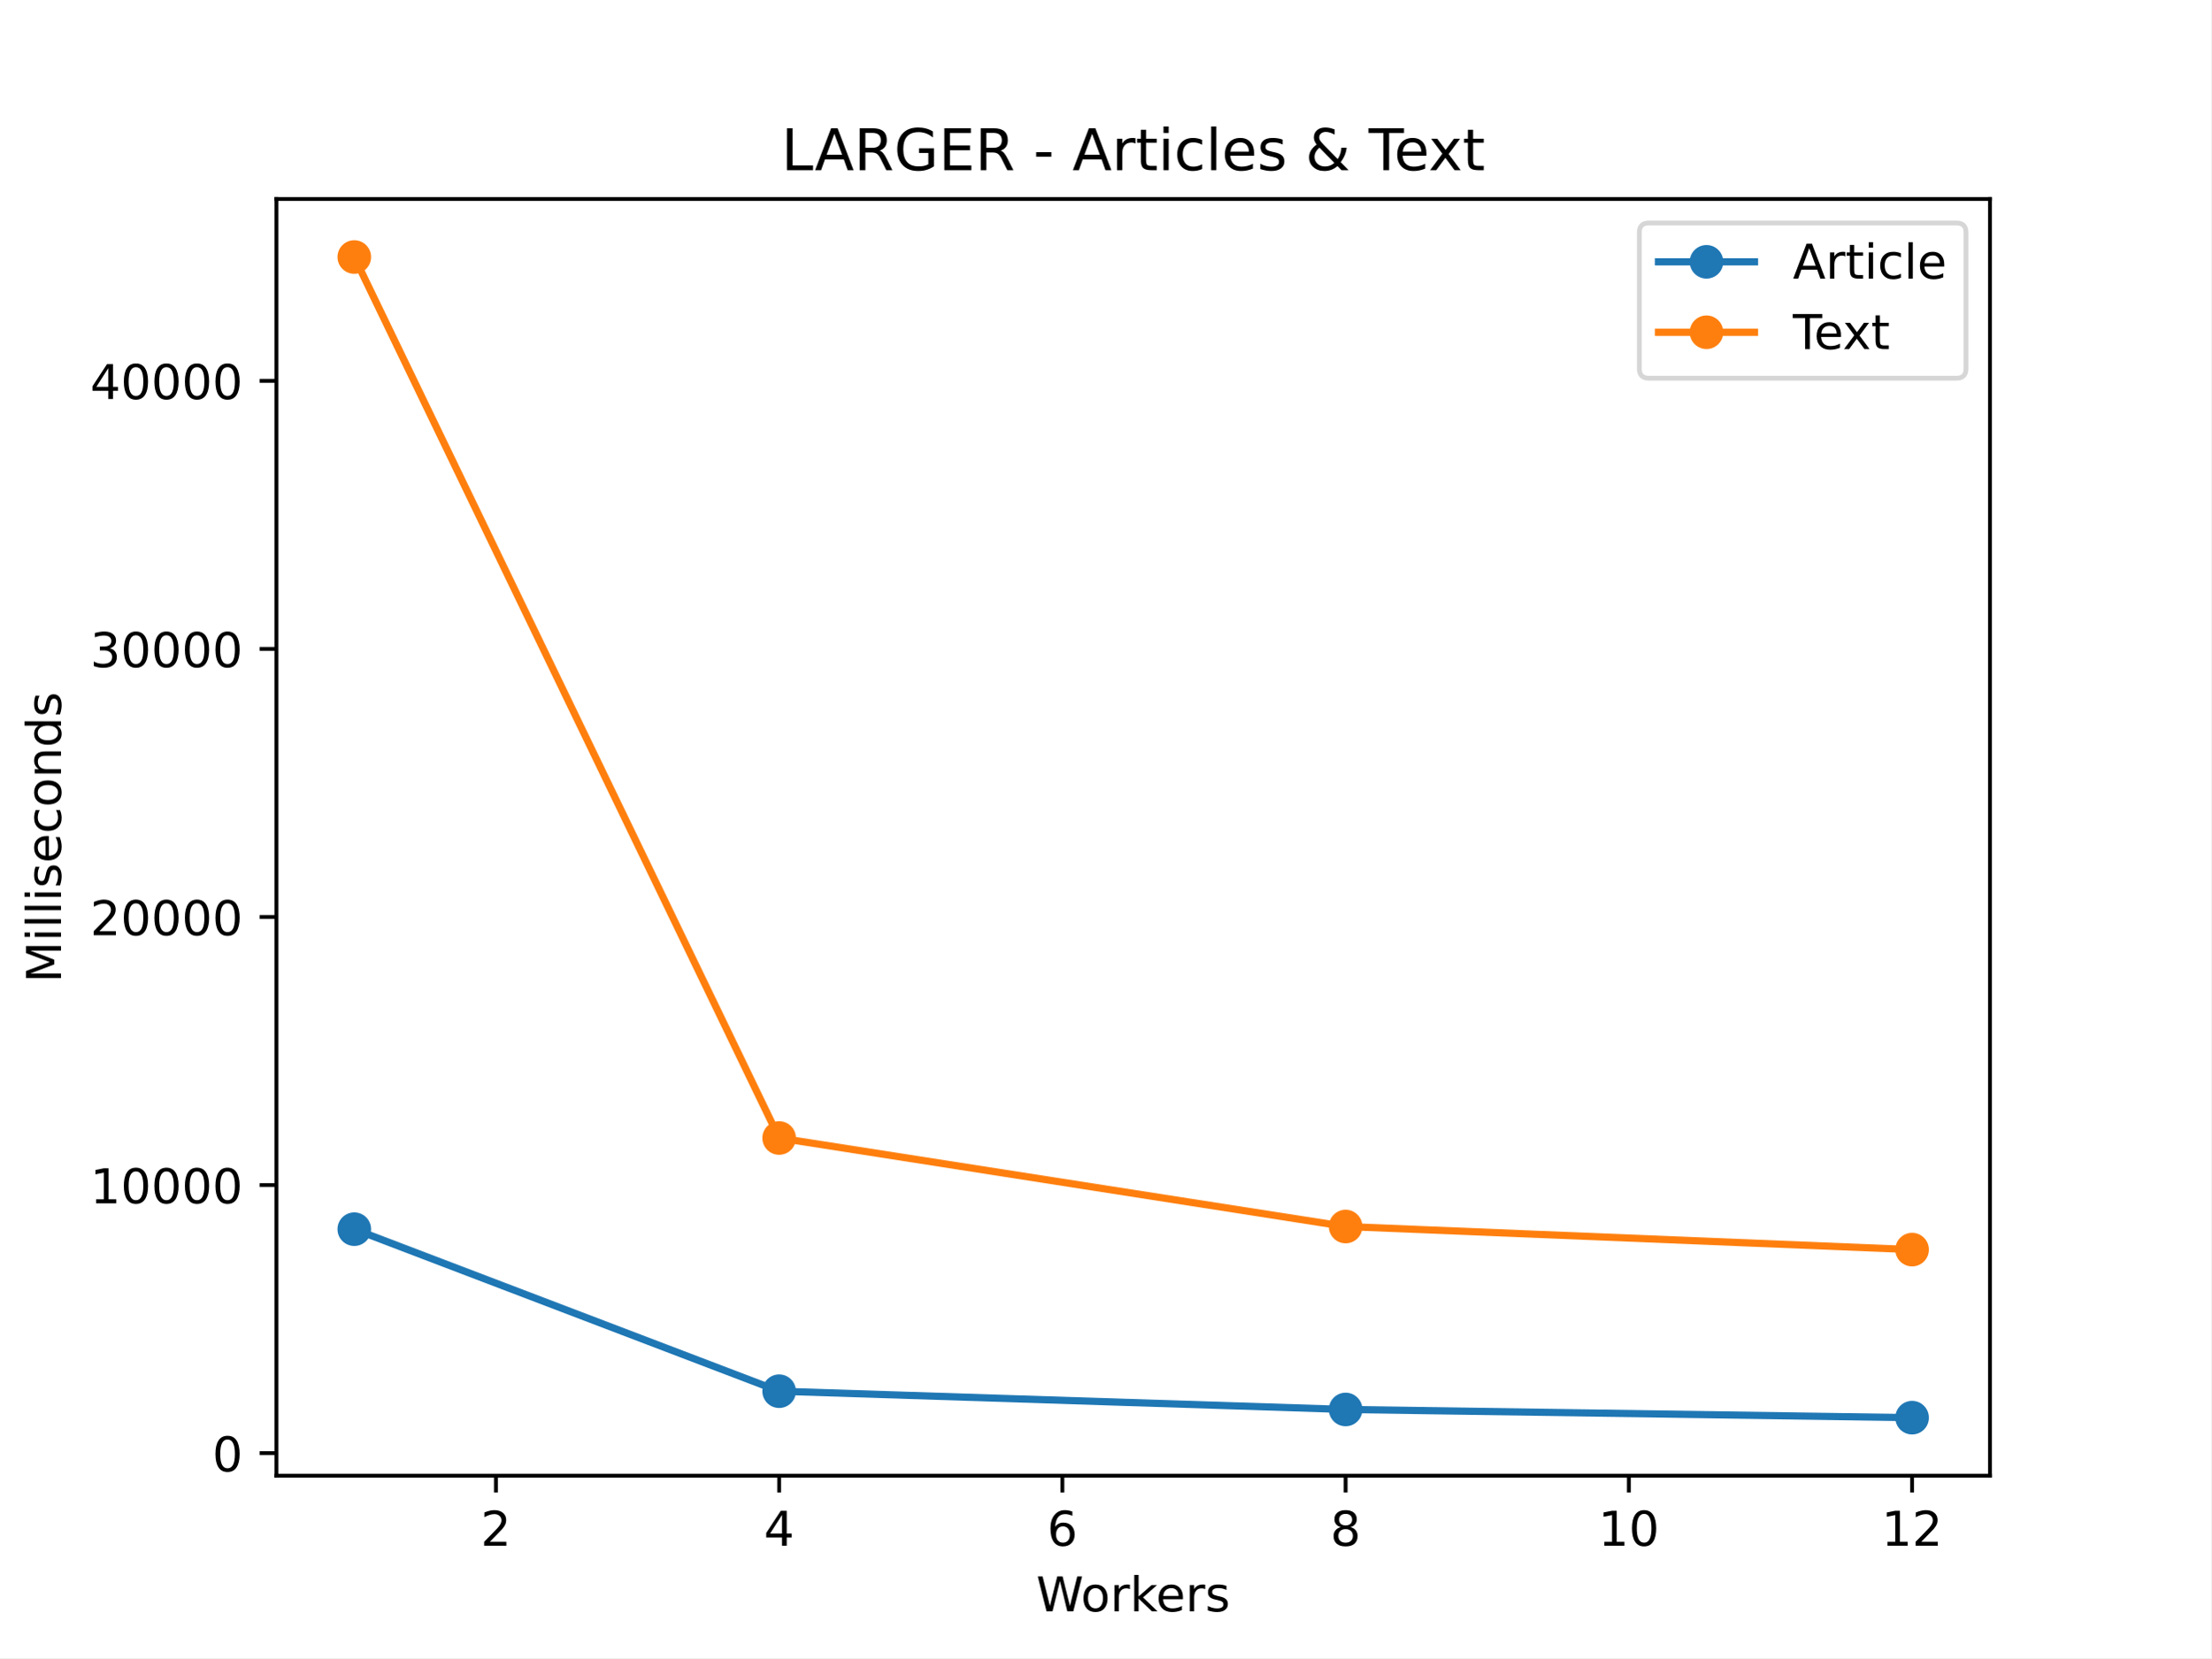
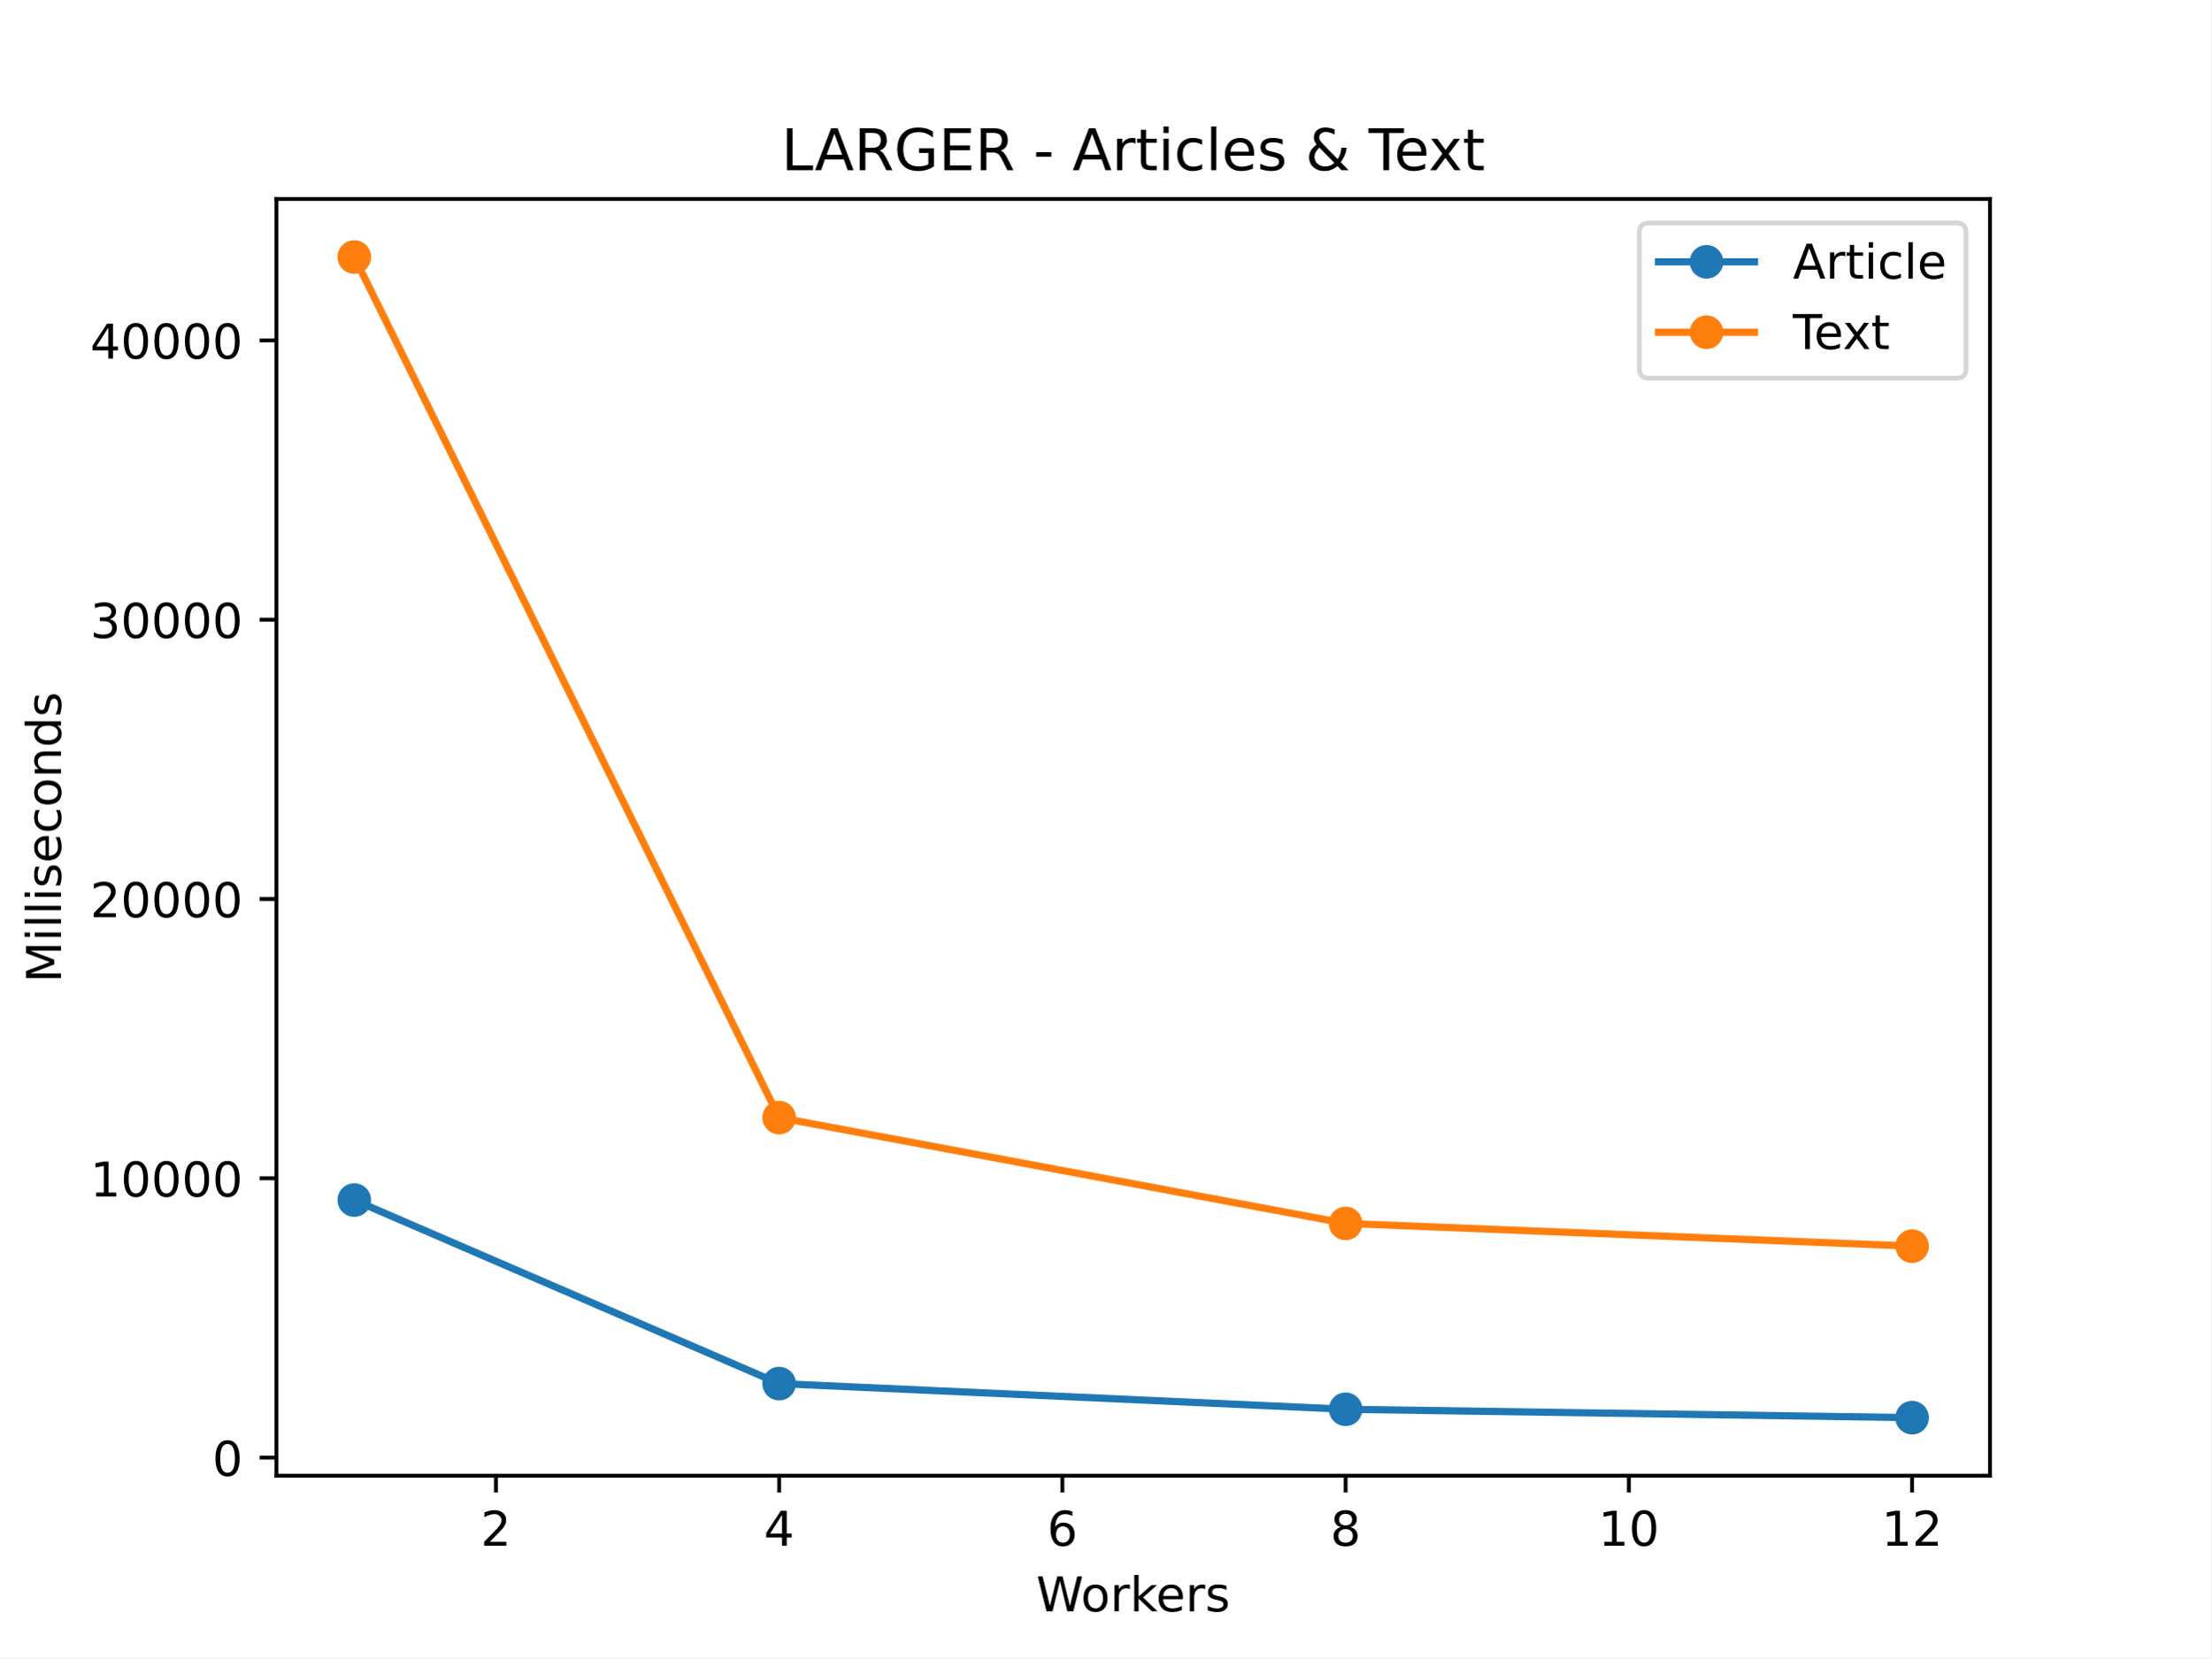
<svg xmlns="http://www.w3.org/2000/svg" xmlns:xlink="http://www.w3.org/1999/xlink" width="460.8pt" height="345.6pt" viewBox="0 0 460.8 345.6" version="1.1">
  <defs>
    <style type="text/css">*{stroke-linejoin: round; stroke-linecap: butt}</style>
  </defs>
  <g id="figure_1">
    <g id="patch_1">
      <path d="M 0 345.6  L 460.8 345.6  L 460.8 0  L 0 0  z " style="fill: #ffffff" />
    </g>
    <g id="axes_1">
      <g id="patch_2">
        <path d="M 57.6 307.584  L 414.72 307.584  L 414.72 41.472  L 57.6 41.472  z " style="fill: #ffffff" />
      </g>
      <g id="matplotlib.axis_1">
        <g id="xtick_1">
          <g id="line2d_1">
            <defs>
-               <path id="m7042e72d3c" d="M 0 0  L 0 3.5  " style="stroke: #000000; stroke-width: 0.8" />
+               <path id="me6531b3361" d="M 0 0  L 0 3.5  " style="stroke: #000000; stroke-width: 0.8" />
            </defs>
            <g>
-               <use xlink:href="#m7042e72d3c" x="103.347" y="307.584" style="stroke: #000000; stroke-width: 0.8" />
+               <use xlink:href="#me6531b3361" x="103.347" y="307.584" style="stroke: #000000; stroke-width: 0.8" />
            </g>
          </g>
          <g id="text_1">
            <g transform="translate(100.1655 322.1824) scale(0.1 -0.1)">
              <defs>
                <path id="DejaVuSans-32" d="M 1228 531  L 3431 531  L 3431 0  L 469 0  L 469 531  Q 828 903 1448 1529  Q 2069 2156 2228 2338  Q 2531 2678 2651 2914  Q 2772 3150 2772 3378  Q 2772 3750 2511 3984  Q 2250 4219 1831 4219  Q 1534 4219 1204 4116  Q 875 4013 500 3803  L 500 4441  Q 881 4594 1212 4672  Q 1544 4750 1819 4750  Q 2544 4750 2975 4387  Q 3406 4025 3406 3419  Q 3406 3131 3298 2873  Q 3191 2616 2906 2266  Q 2828 2175 2409 1742  Q 1991 1309 1228 531  z " transform="scale(0.015625)" />
              </defs>
              <use xlink:href="#DejaVuSans-32" />
            </g>
          </g>
        </g>
        <g id="xtick_2">
          <g id="line2d_2">
            <g>
-               <use xlink:href="#m7042e72d3c" x="162.375" y="307.584" style="stroke: #000000; stroke-width: 0.8" />
+               <use xlink:href="#me6531b3361" x="162.375" y="307.584" style="stroke: #000000; stroke-width: 0.8" />
            </g>
          </g>
          <g id="text_2">
            <g transform="translate(159.1936 322.1824) scale(0.1 -0.1)">
              <defs>
                <path id="DejaVuSans-34" d="M 2419 4116  L 825 1625  L 2419 1625  L 2419 4116  z M 2253 4666  L 3047 4666  L 3047 1625  L 3713 1625  L 3713 1100  L 3047 1100  L 3047 0  L 2419 0  L 2419 1100  L 313 1100  L 313 1709  L 2253 4666  z " transform="scale(0.015625)" />
              </defs>
              <use xlink:href="#DejaVuSans-34" />
            </g>
          </g>
        </g>
        <g id="xtick_3">
          <g id="line2d_3">
            <g>
-               <use xlink:href="#m7042e72d3c" x="221.403" y="307.584" style="stroke: #000000; stroke-width: 0.8" />
+               <use xlink:href="#me6531b3361" x="221.403" y="307.584" style="stroke: #000000; stroke-width: 0.8" />
            </g>
          </g>
          <g id="text_3">
            <g transform="translate(218.2217 322.1824) scale(0.1 -0.1)">
              <defs>
                <path id="DejaVuSans-36" d="M 2113 2584  Q 1688 2584 1439 2293  Q 1191 2003 1191 1497  Q 1191 994 1439 701  Q 1688 409 2113 409  Q 2538 409 2786 701  Q 3034 994 3034 1497  Q 3034 2003 2786 2293  Q 2538 2584 2113 2584  z M 3366 4563  L 3366 3988  Q 3128 4100 2886 4159  Q 2644 4219 2406 4219  Q 1781 4219 1451 3797  Q 1122 3375 1075 2522  Q 1259 2794 1537 2939  Q 1816 3084 2150 3084  Q 2853 3084 3261 2657  Q 3669 2231 3669 1497  Q 3669 778 3244 343  Q 2819 -91 2113 -91  Q 1303 -91 875 529  Q 447 1150 447 2328  Q 447 3434 972 4092  Q 1497 4750 2381 4750  Q 2619 4750 2861 4703  Q 3103 4656 3366 4563  z " transform="scale(0.015625)" />
              </defs>
              <use xlink:href="#DejaVuSans-36" />
            </g>
          </g>
        </g>
        <g id="xtick_4">
          <g id="line2d_4">
            <g>
-               <use xlink:href="#m7042e72d3c" x="280.431" y="307.584" style="stroke: #000000; stroke-width: 0.8" />
+               <use xlink:href="#me6531b3361" x="280.431" y="307.584" style="stroke: #000000; stroke-width: 0.8" />
            </g>
          </g>
          <g id="text_4">
            <g transform="translate(277.2498 322.1824) scale(0.1 -0.1)">
              <defs>
                <path id="DejaVuSans-38" d="M 2034 2216  Q 1584 2216 1326 1975  Q 1069 1734 1069 1313  Q 1069 891 1326 650  Q 1584 409 2034 409  Q 2484 409 2743 651  Q 3003 894 3003 1313  Q 3003 1734 2745 1975  Q 2488 2216 2034 2216  z M 1403 2484  Q 997 2584 770 2862  Q 544 3141 544 3541  Q 544 4100 942 4425  Q 1341 4750 2034 4750  Q 2731 4750 3128 4425  Q 3525 4100 3525 3541  Q 3525 3141 3298 2862  Q 3072 2584 2669 2484  Q 3125 2378 3379 2068  Q 3634 1759 3634 1313  Q 3634 634 3220 271  Q 2806 -91 2034 -91  Q 1263 -91 848 271  Q 434 634 434 1313  Q 434 1759 690 2068  Q 947 2378 1403 2484  z M 1172 3481  Q 1172 3119 1398 2916  Q 1625 2713 2034 2713  Q 2441 2713 2670 2916  Q 2900 3119 2900 3481  Q 2900 3844 2670 4047  Q 2441 4250 2034 4250  Q 1625 4250 1398 4047  Q 1172 3844 1172 3481  z " transform="scale(0.015625)" />
              </defs>
              <use xlink:href="#DejaVuSans-38" />
            </g>
          </g>
        </g>
        <g id="xtick_5">
          <g id="line2d_5">
            <g>
-               <use xlink:href="#m7042e72d3c" x="339.459" y="307.584" style="stroke: #000000; stroke-width: 0.8" />
+               <use xlink:href="#me6531b3361" x="339.459" y="307.584" style="stroke: #000000; stroke-width: 0.8" />
            </g>
          </g>
          <g id="text_5">
            <g transform="translate(333.0967 322.1824) scale(0.1 -0.1)">
              <defs>
                <path id="DejaVuSans-31" d="M 794 531  L 1825 531  L 1825 4091  L 703 3866  L 703 4441  L 1819 4666  L 2450 4666  L 2450 531  L 3481 531  L 3481 0  L 794 0  L 794 531  z " transform="scale(0.015625)" />
                <path id="DejaVuSans-30" d="M 2034 4250  Q 1547 4250 1301 3770  Q 1056 3291 1056 2328  Q 1056 1369 1301 889  Q 1547 409 2034 409  Q 2525 409 2770 889  Q 3016 1369 3016 2328  Q 3016 3291 2770 3770  Q 2525 4250 2034 4250  z M 2034 4750  Q 2819 4750 3233 4129  Q 3647 3509 3647 2328  Q 3647 1150 3233 529  Q 2819 -91 2034 -91  Q 1250 -91 836 529  Q 422 1150 422 2328  Q 422 3509 836 4129  Q 1250 4750 2034 4750  z " transform="scale(0.015625)" />
              </defs>
              <use xlink:href="#DejaVuSans-31" />
              <use xlink:href="#DejaVuSans-30" x="63.623" />
            </g>
          </g>
        </g>
        <g id="xtick_6">
          <g id="line2d_6">
            <g>
-               <use xlink:href="#m7042e72d3c" x="398.487" y="307.584" style="stroke: #000000; stroke-width: 0.8" />
+               <use xlink:href="#me6531b3361" x="398.487" y="307.584" style="stroke: #000000; stroke-width: 0.8" />
            </g>
          </g>
          <g id="text_6">
            <g transform="translate(392.1248 322.1824) scale(0.1 -0.1)">
              <use xlink:href="#DejaVuSans-31" />
              <use xlink:href="#DejaVuSans-32" x="63.623" />
            </g>
          </g>
        </g>
        <g id="text_7">
          <g transform="translate(215.9444 335.8606) scale(0.1 -0.1)">
            <defs>
              <path id="DejaVuSans-57" d="M 213 4666  L 850 4666  L 1831 722  L 2809 4666  L 3519 4666  L 4500 722  L 5478 4666  L 6119 4666  L 4947 0  L 4153 0  L 3169 4050  L 2175 0  L 1381 0  L 213 4666  z " transform="scale(0.015625)" />
              <path id="DejaVuSans-6f" d="M 1959 3097  Q 1497 3097 1228 2736  Q 959 2375 959 1747  Q 959 1119 1226 758  Q 1494 397 1959 397  Q 2419 397 2687 759  Q 2956 1122 2956 1747  Q 2956 2369 2687 2733  Q 2419 3097 1959 3097  z M 1959 3584  Q 2709 3584 3137 3096  Q 3566 2609 3566 1747  Q 3566 888 3137 398  Q 2709 -91 1959 -91  Q 1206 -91 779 398  Q 353 888 353 1747  Q 353 2609 779 3096  Q 1206 3584 1959 3584  z " transform="scale(0.015625)" />
              <path id="DejaVuSans-72" d="M 2631 2963  Q 2534 3019 2420 3045  Q 2306 3072 2169 3072  Q 1681 3072 1420 2755  Q 1159 2438 1159 1844  L 1159 0  L 581 0  L 581 3500  L 1159 3500  L 1159 2956  Q 1341 3275 1631 3429  Q 1922 3584 2338 3584  Q 2397 3584 2469 3576  Q 2541 3569 2628 3553  L 2631 2963  z " transform="scale(0.015625)" />
              <path id="DejaVuSans-6b" d="M 581 4863  L 1159 4863  L 1159 1991  L 2875 3500  L 3609 3500  L 1753 1863  L 3688 0  L 2938 0  L 1159 1709  L 1159 0  L 581 0  L 581 4863  z " transform="scale(0.015625)" />
              <path id="DejaVuSans-65" d="M 3597 1894  L 3597 1613  L 953 1613  Q 991 1019 1311 708  Q 1631 397 2203 397  Q 2534 397 2845 478  Q 3156 559 3463 722  L 3463 178  Q 3153 47 2828 -22  Q 2503 -91 2169 -91  Q 1331 -91 842 396  Q 353 884 353 1716  Q 353 2575 817 3079  Q 1281 3584 2069 3584  Q 2775 3584 3186 3129  Q 3597 2675 3597 1894  z M 3022 2063  Q 3016 2534 2758 2815  Q 2500 3097 2075 3097  Q 1594 3097 1305 2825  Q 1016 2553 972 2059  L 3022 2063  z " transform="scale(0.015625)" />
              <path id="DejaVuSans-73" d="M 2834 3397  L 2834 2853  Q 2591 2978 2328 3040  Q 2066 3103 1784 3103  Q 1356 3103 1142 2972  Q 928 2841 928 2578  Q 928 2378 1081 2264  Q 1234 2150 1697 2047  L 1894 2003  Q 2506 1872 2764 1633  Q 3022 1394 3022 966  Q 3022 478 2636 193  Q 2250 -91 1575 -91  Q 1294 -91 989 -36  Q 684 19 347 128  L 347 722  Q 666 556 975 473  Q 1284 391 1588 391  Q 1994 391 2212 530  Q 2431 669 2431 922  Q 2431 1156 2273 1281  Q 2116 1406 1581 1522  L 1381 1569  Q 847 1681 609 1914  Q 372 2147 372 2553  Q 372 3047 722 3315  Q 1072 3584 1716 3584  Q 2034 3584 2315 3537  Q 2597 3491 2834 3397  z " transform="scale(0.015625)" />
            </defs>
            <use xlink:href="#DejaVuSans-57" />
            <use xlink:href="#DejaVuSans-6f" x="93.002" />
            <use xlink:href="#DejaVuSans-72" x="154.184" />
            <use xlink:href="#DejaVuSans-6b" x="195.297" />
            <use xlink:href="#DejaVuSans-65" x="249.582" />
            <use xlink:href="#DejaVuSans-72" x="311.105" />
            <use xlink:href="#DejaVuSans-73" x="352.219" />
          </g>
        </g>
      </g>
      <g id="matplotlib.axis_2">
        <g id="ytick_1">
          <g id="line2d_7">
            <defs>
-               <path id="m79dd8768c6" d="M 0 0  L -3.5 0  " style="stroke: #000000; stroke-width: 0.8" />
+               <path id="m72d0177112" d="M 0 0  L -3.5 0  " style="stroke: #000000; stroke-width: 0.8" />
            </defs>
            <g>
-               <use xlink:href="#m79dd8768c6" x="57.6" y="302.885" style="stroke: #000000; stroke-width: 0.8" />
+               <use xlink:href="#m72d0177112" x="57.6" y="303.816" style="stroke: #000000; stroke-width: 0.8" />
            </g>
          </g>
          <g id="text_8">
-             <g transform="translate(44.2375 306.6842) scale(0.1 -0.1)">
+             <g transform="translate(44.2375 307.6153) scale(0.1 -0.1)">
              <use xlink:href="#DejaVuSans-30" />
            </g>
          </g>
        </g>
        <g id="ytick_2">
          <g id="line2d_8">
            <g>
-               <use xlink:href="#m79dd8768c6" x="57.6" y="247.006" style="stroke: #000000; stroke-width: 0.8" />
+               <use xlink:href="#m72d0177112" x="57.6" y="245.597" style="stroke: #000000; stroke-width: 0.8" />
            </g>
          </g>
          <g id="text_9">
-             <g transform="translate(18.7875 250.8053) scale(0.1 -0.1)">
+             <g transform="translate(18.7875 249.3965) scale(0.1 -0.1)">
              <use xlink:href="#DejaVuSans-31" />
              <use xlink:href="#DejaVuSans-30" x="63.623" />
              <use xlink:href="#DejaVuSans-30" x="127.246" />
              <use xlink:href="#DejaVuSans-30" x="190.869" />
              <use xlink:href="#DejaVuSans-30" x="254.492" />
            </g>
          </g>
        </g>
        <g id="ytick_3">
          <g id="line2d_9">
            <g>
-               <use xlink:href="#m79dd8768c6" x="57.6" y="191.127" style="stroke: #000000; stroke-width: 0.8" />
+               <use xlink:href="#m72d0177112" x="57.6" y="187.379" style="stroke: #000000; stroke-width: 0.8" />
            </g>
          </g>
          <g id="text_10">
-             <g transform="translate(18.7875 194.9263) scale(0.1 -0.1)">
+             <g transform="translate(18.7875 191.1778) scale(0.1 -0.1)">
              <use xlink:href="#DejaVuSans-32" />
              <use xlink:href="#DejaVuSans-30" x="63.623" />
              <use xlink:href="#DejaVuSans-30" x="127.246" />
              <use xlink:href="#DejaVuSans-30" x="190.869" />
              <use xlink:href="#DejaVuSans-30" x="254.492" />
            </g>
          </g>
        </g>
        <g id="ytick_4">
          <g id="line2d_10">
            <g>
-               <use xlink:href="#m79dd8768c6" x="57.6" y="135.248" style="stroke: #000000; stroke-width: 0.8" />
+               <use xlink:href="#m72d0177112" x="57.6" y="129.16" style="stroke: #000000; stroke-width: 0.8" />
            </g>
          </g>
          <g id="text_11">
-             <g transform="translate(18.7875 139.0474) scale(0.1 -0.1)">
+             <g transform="translate(18.7875 132.959) scale(0.1 -0.1)">
              <defs>
                <path id="DejaVuSans-33" d="M 2597 2516  Q 3050 2419 3304 2112  Q 3559 1806 3559 1356  Q 3559 666 3084 287  Q 2609 -91 1734 -91  Q 1441 -91 1130 -33  Q 819 25 488 141  L 488 750  Q 750 597 1062 519  Q 1375 441 1716 441  Q 2309 441 2620 675  Q 2931 909 2931 1356  Q 2931 1769 2642 2001  Q 2353 2234 1838 2234  L 1294 2234  L 1294 2753  L 1863 2753  Q 2328 2753 2575 2939  Q 2822 3125 2822 3475  Q 2822 3834 2567 4026  Q 2313 4219 1838 4219  Q 1578 4219 1281 4162  Q 984 4106 628 3988  L 628 4550  Q 988 4650 1302 4700  Q 1616 4750 1894 4750  Q 2613 4750 3031 4423  Q 3450 4097 3450 3541  Q 3450 3153 3228 2886  Q 3006 2619 2597 2516  z " transform="scale(0.015625)" />
              </defs>
              <use xlink:href="#DejaVuSans-33" />
              <use xlink:href="#DejaVuSans-30" x="63.623" />
              <use xlink:href="#DejaVuSans-30" x="127.246" />
              <use xlink:href="#DejaVuSans-30" x="190.869" />
              <use xlink:href="#DejaVuSans-30" x="254.492" />
            </g>
          </g>
        </g>
        <g id="ytick_5">
          <g id="line2d_11">
            <g>
-               <use xlink:href="#m79dd8768c6" x="57.6" y="79.369" style="stroke: #000000; stroke-width: 0.8" />
+               <use xlink:href="#m72d0177112" x="57.6" y="70.941" style="stroke: #000000; stroke-width: 0.8" />
            </g>
          </g>
          <g id="text_12">
-             <g transform="translate(18.7875 83.16848) scale(0.1 -0.1)">
+             <g transform="translate(18.7875 74.74021) scale(0.1 -0.1)">
              <use xlink:href="#DejaVuSans-34" />
              <use xlink:href="#DejaVuSans-30" x="63.623" />
              <use xlink:href="#DejaVuSans-30" x="127.246" />
              <use xlink:href="#DejaVuSans-30" x="190.869" />
              <use xlink:href="#DejaVuSans-30" x="254.492" />
            </g>
          </g>
        </g>
        <g id="text_13">
          <g transform="translate(12.70781 204.8358) rotate(-90) scale(0.1 -0.1)">
            <defs>
              <path id="DejaVuSans-4d" d="M 628 4666  L 1569 4666  L 2759 1491  L 3956 4666  L 4897 4666  L 4897 0  L 4281 0  L 4281 4097  L 3078 897  L 2444 897  L 1241 4097  L 1241 0  L 628 0  L 628 4666  z " transform="scale(0.015625)" />
              <path id="DejaVuSans-69" d="M 603 3500  L 1178 3500  L 1178 0  L 603 0  L 603 3500  z M 603 4863  L 1178 4863  L 1178 4134  L 603 4134  L 603 4863  z " transform="scale(0.015625)" />
              <path id="DejaVuSans-6c" d="M 603 4863  L 1178 4863  L 1178 0  L 603 0  L 603 4863  z " transform="scale(0.015625)" />
              <path id="DejaVuSans-63" d="M 3122 3366  L 3122 2828  Q 2878 2963 2633 3030  Q 2388 3097 2138 3097  Q 1578 3097 1268 2742  Q 959 2388 959 1747  Q 959 1106 1268 751  Q 1578 397 2138 397  Q 2388 397 2633 464  Q 2878 531 3122 666  L 3122 134  Q 2881 22 2623 -34  Q 2366 -91 2075 -91  Q 1284 -91 818 406  Q 353 903 353 1747  Q 353 2603 823 3093  Q 1294 3584 2113 3584  Q 2378 3584 2631 3529  Q 2884 3475 3122 3366  z " transform="scale(0.015625)" />
              <path id="DejaVuSans-6e" d="M 3513 2113  L 3513 0  L 2938 0  L 2938 2094  Q 2938 2591 2744 2837  Q 2550 3084 2163 3084  Q 1697 3084 1428 2787  Q 1159 2491 1159 1978  L 1159 0  L 581 0  L 581 3500  L 1159 3500  L 1159 2956  Q 1366 3272 1645 3428  Q 1925 3584 2291 3584  Q 2894 3584 3203 3211  Q 3513 2838 3513 2113  z " transform="scale(0.015625)" />
              <path id="DejaVuSans-64" d="M 2906 2969  L 2906 4863  L 3481 4863  L 3481 0  L 2906 0  L 2906 525  Q 2725 213 2448 61  Q 2172 -91 1784 -91  Q 1150 -91 751 415  Q 353 922 353 1747  Q 353 2572 751 3078  Q 1150 3584 1784 3584  Q 2172 3584 2448 3432  Q 2725 3281 2906 2969  z M 947 1747  Q 947 1113 1208 752  Q 1469 391 1925 391  Q 2381 391 2643 752  Q 2906 1113 2906 1747  Q 2906 2381 2643 2742  Q 2381 3103 1925 3103  Q 1469 3103 1208 2742  Q 947 2381 947 1747  z " transform="scale(0.015625)" />
            </defs>
            <use xlink:href="#DejaVuSans-4d" />
            <use xlink:href="#DejaVuSans-69" x="86.279" />
            <use xlink:href="#DejaVuSans-6c" x="114.062" />
            <use xlink:href="#DejaVuSans-6c" x="141.846" />
            <use xlink:href="#DejaVuSans-69" x="169.629" />
            <use xlink:href="#DejaVuSans-73" x="197.412" />
            <use xlink:href="#DejaVuSans-65" x="249.512" />
            <use xlink:href="#DejaVuSans-63" x="311.035" />
            <use xlink:href="#DejaVuSans-6f" x="366.016" />
            <use xlink:href="#DejaVuSans-6e" x="427.197" />
            <use xlink:href="#DejaVuSans-64" x="490.576" />
            <use xlink:href="#DejaVuSans-73" x="554.053" />
          </g>
        </g>
      </g>
      <g id="line2d_12">
-         <path d="M 73.833 256.198  L 162.375 289.971  L 280.431 293.779  L 398.487 295.488  " clip-path="url(#pc1a0d3597c)" style="fill: none; stroke: #1f77b4; stroke-width: 1.5; stroke-linecap: square" />
+         <path d="M 73.833 250.132  L 162.375 288.385  L 280.431 293.74  L 398.487 295.488  " clip-path="url(#p7ee5db8234)" style="fill: none; stroke: #1f77b4; stroke-width: 1.5; stroke-linecap: square" />
        <defs>
-           <path id="m214cd17d43" d="M 0 3  C 0.796 3 1.559 2.684 2.121 2.121  C 2.684 1.559 3 0.796 3 0  C 3 -0.796 2.684 -1.559 2.121 -2.121  C 1.559 -2.684 0.796 -3 0 -3  C -0.796 -3 -1.559 -2.684 -2.121 -2.121  C -2.684 -1.559 -3 -0.796 -3 0  C -3 0.796 -2.684 1.559 -2.121 2.121  C -1.559 2.684 -0.796 3 0 3  z " style="stroke: #1f77b4" />
+           <path id="m4414eacd46" d="M 0 3  C 0.796 3 1.559 2.684 2.121 2.121  C 2.684 1.559 3 0.796 3 0  C 3 -0.796 2.684 -1.559 2.121 -2.121  C 1.559 -2.684 0.796 -3 0 -3  C -0.796 -3 -1.559 -2.684 -2.121 -2.121  C -2.684 -1.559 -3 -0.796 -3 0  C -3 0.796 -2.684 1.559 -2.121 2.121  C -1.559 2.684 -0.796 3 0 3  z " style="stroke: #1f77b4" />
        </defs>
-         <g clip-path="url(#pc1a0d3597c)">
-           <use xlink:href="#m214cd17d43" x="73.833" y="256.198" style="fill: #1f77b4; stroke: #1f77b4" />
-           <use xlink:href="#m214cd17d43" x="162.375" y="289.971" style="fill: #1f77b4; stroke: #1f77b4" />
-           <use xlink:href="#m214cd17d43" x="280.431" y="293.779" style="fill: #1f77b4; stroke: #1f77b4" />
-           <use xlink:href="#m214cd17d43" x="398.487" y="295.488" style="fill: #1f77b4; stroke: #1f77b4" />
+         <g clip-path="url(#p7ee5db8234)">
+           <use xlink:href="#m4414eacd46" x="73.833" y="250.132" style="fill: #1f77b4; stroke: #1f77b4" />
+           <use xlink:href="#m4414eacd46" x="162.375" y="288.385" style="fill: #1f77b4; stroke: #1f77b4" />
+           <use xlink:href="#m4414eacd46" x="280.431" y="293.74" style="fill: #1f77b4; stroke: #1f77b4" />
+           <use xlink:href="#m4414eacd46" x="398.487" y="295.488" style="fill: #1f77b4; stroke: #1f77b4" />
        </g>
      </g>
      <g id="line2d_13">
-         <path d="M 73.833 53.568  L 162.375 237.198  L 280.431 255.649  L 398.487 260.46  " clip-path="url(#pc1a0d3597c)" style="fill: none; stroke: #ff7f0e; stroke-width: 1.5; stroke-linecap: square" />
+         <path d="M 73.833 53.568  L 162.375 232.946  L 280.431 255  L 398.487 259.737  " clip-path="url(#p7ee5db8234)" style="fill: none; stroke: #ff7f0e; stroke-width: 1.5; stroke-linecap: square" />
        <defs>
-           <path id="m672e5ca915" d="M 0 3  C 0.796 3 1.559 2.684 2.121 2.121  C 2.684 1.559 3 0.796 3 0  C 3 -0.796 2.684 -1.559 2.121 -2.121  C 1.559 -2.684 0.796 -3 0 -3  C -0.796 -3 -1.559 -2.684 -2.121 -2.121  C -2.684 -1.559 -3 -0.796 -3 0  C -3 0.796 -2.684 1.559 -2.121 2.121  C -1.559 2.684 -0.796 3 0 3  z " style="stroke: #ff7f0e" />
+           <path id="m07bc23cfab" d="M 0 3  C 0.796 3 1.559 2.684 2.121 2.121  C 2.684 1.559 3 0.796 3 0  C 3 -0.796 2.684 -1.559 2.121 -2.121  C 1.559 -2.684 0.796 -3 0 -3  C -0.796 -3 -1.559 -2.684 -2.121 -2.121  C -2.684 -1.559 -3 -0.796 -3 0  C -3 0.796 -2.684 1.559 -2.121 2.121  C -1.559 2.684 -0.796 3 0 3  z " style="stroke: #ff7f0e" />
        </defs>
-         <g clip-path="url(#pc1a0d3597c)">
-           <use xlink:href="#m672e5ca915" x="73.833" y="53.568" style="fill: #ff7f0e; stroke: #ff7f0e" />
-           <use xlink:href="#m672e5ca915" x="162.375" y="237.198" style="fill: #ff7f0e; stroke: #ff7f0e" />
-           <use xlink:href="#m672e5ca915" x="280.431" y="255.649" style="fill: #ff7f0e; stroke: #ff7f0e" />
-           <use xlink:href="#m672e5ca915" x="398.487" y="260.46" style="fill: #ff7f0e; stroke: #ff7f0e" />
+         <g clip-path="url(#p7ee5db8234)">
+           <use xlink:href="#m07bc23cfab" x="73.833" y="53.568" style="fill: #ff7f0e; stroke: #ff7f0e" />
+           <use xlink:href="#m07bc23cfab" x="162.375" y="232.946" style="fill: #ff7f0e; stroke: #ff7f0e" />
+           <use xlink:href="#m07bc23cfab" x="280.431" y="255" style="fill: #ff7f0e; stroke: #ff7f0e" />
+           <use xlink:href="#m07bc23cfab" x="398.487" y="259.737" style="fill: #ff7f0e; stroke: #ff7f0e" />
        </g>
      </g>
      <g id="patch_3">
        <path d="M 57.6 307.584  L 57.6 41.472  " style="fill: none; stroke: #000000; stroke-width: 0.8; stroke-linejoin: miter; stroke-linecap: square" />
      </g>
      <g id="patch_4">
        <path d="M 414.72 307.584  L 414.72 41.472  " style="fill: none; stroke: #000000; stroke-width: 0.8; stroke-linejoin: miter; stroke-linecap: square" />
      </g>
      <g id="patch_5">
        <path d="M 57.6 307.584  L 414.72 307.584  " style="fill: none; stroke: #000000; stroke-width: 0.8; stroke-linejoin: miter; stroke-linecap: square" />
      </g>
      <g id="patch_6">
        <path d="M 57.6 41.472  L 414.72 41.472  " style="fill: none; stroke: #000000; stroke-width: 0.8; stroke-linejoin: miter; stroke-linecap: square" />
      </g>
      <g id="text_14">
        <g transform="translate(162.8194 35.472) scale(0.12 -0.12)">
          <defs>
            <path id="DejaVuSans-4c" d="M 628 4666  L 1259 4666  L 1259 531  L 3531 531  L 3531 0  L 628 0  L 628 4666  z " transform="scale(0.015625)" />
            <path id="DejaVuSans-41" d="M 2188 4044  L 1331 1722  L 3047 1722  L 2188 4044  z M 1831 4666  L 2547 4666  L 4325 0  L 3669 0  L 3244 1197  L 1141 1197  L 716 0  L 50 0  L 1831 4666  z " transform="scale(0.015625)" />
            <path id="DejaVuSans-52" d="M 2841 2188  Q 3044 2119 3236 1894  Q 3428 1669 3622 1275  L 4263 0  L 3584 0  L 2988 1197  Q 2756 1666 2539 1819  Q 2322 1972 1947 1972  L 1259 1972  L 1259 0  L 628 0  L 628 4666  L 2053 4666  Q 2853 4666 3247 4331  Q 3641 3997 3641 3322  Q 3641 2881 3436 2590  Q 3231 2300 2841 2188  z M 1259 4147  L 1259 2491  L 2053 2491  Q 2509 2491 2742 2702  Q 2975 2913 2975 3322  Q 2975 3731 2742 3939  Q 2509 4147 2053 4147  L 1259 4147  z " transform="scale(0.015625)" />
            <path id="DejaVuSans-47" d="M 3809 666  L 3809 1919  L 2778 1919  L 2778 2438  L 4434 2438  L 4434 434  Q 4069 175 3628 42  Q 3188 -91 2688 -91  Q 1594 -91 976 548  Q 359 1188 359 2328  Q 359 3472 976 4111  Q 1594 4750 2688 4750  Q 3144 4750 3555 4637  Q 3966 4525 4313 4306  L 4313 3634  Q 3963 3931 3569 4081  Q 3175 4231 2741 4231  Q 1884 4231 1454 3753  Q 1025 3275 1025 2328  Q 1025 1384 1454 906  Q 1884 428 2741 428  Q 3075 428 3337 486  Q 3600 544 3809 666  z " transform="scale(0.015625)" />
            <path id="DejaVuSans-45" d="M 628 4666  L 3578 4666  L 3578 4134  L 1259 4134  L 1259 2753  L 3481 2753  L 3481 2222  L 1259 2222  L 1259 531  L 3634 531  L 3634 0  L 628 0  L 628 4666  z " transform="scale(0.015625)" />
            <path id="DejaVuSans-20" transform="scale(0.015625)" />
            <path id="DejaVuSans-2d" d="M 313 2009  L 1997 2009  L 1997 1497  L 313 1497  L 313 2009  z " transform="scale(0.015625)" />
            <path id="DejaVuSans-74" d="M 1172 4494  L 1172 3500  L 2356 3500  L 2356 3053  L 1172 3053  L 1172 1153  Q 1172 725 1289 603  Q 1406 481 1766 481  L 2356 481  L 2356 0  L 1766 0  Q 1100 0 847 248  Q 594 497 594 1153  L 594 3053  L 172 3053  L 172 3500  L 594 3500  L 594 4494  L 1172 4494  z " transform="scale(0.015625)" />
            <path id="DejaVuSans-26" d="M 1556 2509  Q 1272 2256 1139 2004  Q 1006 1753 1006 1478  Q 1006 1022 1337 719  Q 1669 416 2169 416  Q 2466 416 2725 514  Q 2984 613 3213 813  L 1556 2509  z M 1997 2859  L 3584 1234  Q 3769 1513 3872 1830  Q 3975 2147 3994 2503  L 4575 2503  Q 4538 2091 4375 1687  Q 4213 1284 3922 891  L 4794 0  L 4006 0  L 3559 459  Q 3234 181 2878 45  Q 2522 -91 2113 -91  Q 1359 -91 881 339  Q 403 769 403 1441  Q 403 1841 612 2192  Q 822 2544 1241 2853  Q 1091 3050 1012 3245  Q 934 3441 934 3628  Q 934 4134 1281 4442  Q 1628 4750 2203 4750  Q 2463 4750 2720 4694  Q 2978 4638 3244 4525  L 3244 3956  Q 2972 4103 2725 4179  Q 2478 4256 2266 4256  Q 1938 4256 1733 4082  Q 1528 3909 1528 3634  Q 1528 3475 1620 3314  Q 1713 3153 1997 2859  z " transform="scale(0.015625)" />
            <path id="DejaVuSans-54" d="M -19 4666  L 3928 4666  L 3928 4134  L 2272 4134  L 2272 0  L 1638 0  L 1638 4134  L -19 4134  L -19 4666  z " transform="scale(0.015625)" />
            <path id="DejaVuSans-78" d="M 3513 3500  L 2247 1797  L 3578 0  L 2900 0  L 1881 1375  L 863 0  L 184 0  L 1544 1831  L 300 3500  L 978 3500  L 1906 2253  L 2834 3500  L 3513 3500  z " transform="scale(0.015625)" />
          </defs>
          <use xlink:href="#DejaVuSans-4c" />
          <use xlink:href="#DejaVuSans-41" x="57.963" />
          <use xlink:href="#DejaVuSans-52" x="126.371" />
          <use xlink:href="#DejaVuSans-47" x="195.854" />
          <use xlink:href="#DejaVuSans-45" x="273.344" />
          <use xlink:href="#DejaVuSans-52" x="336.527" />
          <use xlink:href="#DejaVuSans-20" x="406.01" />
          <use xlink:href="#DejaVuSans-2d" x="437.797" />
          <use xlink:href="#DejaVuSans-20" x="473.881" />
          <use xlink:href="#DejaVuSans-41" x="505.668" />
          <use xlink:href="#DejaVuSans-72" x="574.076" />
          <use xlink:href="#DejaVuSans-74" x="615.189" />
          <use xlink:href="#DejaVuSans-69" x="654.398" />
          <use xlink:href="#DejaVuSans-63" x="682.182" />
          <use xlink:href="#DejaVuSans-6c" x="737.162" />
          <use xlink:href="#DejaVuSans-65" x="764.945" />
          <use xlink:href="#DejaVuSans-73" x="826.469" />
          <use xlink:href="#DejaVuSans-20" x="878.568" />
          <use xlink:href="#DejaVuSans-26" x="910.355" />
          <use xlink:href="#DejaVuSans-20" x="988.334" />
          <use xlink:href="#DejaVuSans-54" x="1020.121" />
          <use xlink:href="#DejaVuSans-65" x="1064.205" />
          <use xlink:href="#DejaVuSans-78" x="1123.979" />
          <use xlink:href="#DejaVuSans-74" x="1183.158" />
        </g>
      </g>
      <g id="legend_1">
        <g id="patch_7">
          <path d="M 343.64 78.828  L 407.72 78.828  Q 409.72 78.828 409.72 76.828  L 409.72 48.472  Q 409.72 46.472 407.72 46.472  L 343.64 46.472  Q 341.64 46.472 341.64 48.472  L 341.64 76.828  Q 341.64 78.828 343.64 78.828  z " style="fill: #ffffff; opacity: 0.8; stroke: #cccccc; stroke-linejoin: miter" />
        </g>
        <g id="line2d_14">
          <path d="M 345.64 54.57  L 355.64 54.57  L 365.64 54.57  " style="fill: none; stroke: #1f77b4; stroke-width: 1.5; stroke-linecap: square" />
          <g>
-             <use xlink:href="#m214cd17d43" x="355.64" y="54.57" style="fill: #1f77b4; stroke: #1f77b4" />
+             <use xlink:href="#m4414eacd46" x="355.64" y="54.57" style="fill: #1f77b4; stroke: #1f77b4" />
          </g>
        </g>
        <g id="text_15">
          <g transform="translate(373.6403 58.07044) scale(0.1 -0.1)">
            <use xlink:href="#DejaVuSans-41" />
            <use xlink:href="#DejaVuSans-72" x="68.408" />
            <use xlink:href="#DejaVuSans-74" x="109.521" />
            <use xlink:href="#DejaVuSans-69" x="148.73" />
            <use xlink:href="#DejaVuSans-63" x="176.514" />
            <use xlink:href="#DejaVuSans-6c" x="231.494" />
            <use xlink:href="#DejaVuSans-65" x="259.277" />
          </g>
        </g>
        <g id="line2d_15">
          <path d="M 345.64 69.249  L 355.64 69.249  L 365.64 69.249  " style="fill: none; stroke: #ff7f0e; stroke-width: 1.5; stroke-linecap: square" />
          <g>
-             <use xlink:href="#m672e5ca915" x="355.64" y="69.249" style="fill: #ff7f0e; stroke: #ff7f0e" />
+             <use xlink:href="#m07bc23cfab" x="355.64" y="69.249" style="fill: #ff7f0e; stroke: #ff7f0e" />
          </g>
        </g>
        <g id="text_16">
          <g transform="translate(373.6403 72.74856) scale(0.1 -0.1)">
            <use xlink:href="#DejaVuSans-54" />
            <use xlink:href="#DejaVuSans-65" x="44.084" />
            <use xlink:href="#DejaVuSans-78" x="103.857" />
            <use xlink:href="#DejaVuSans-74" x="163.037" />
          </g>
        </g>
      </g>
    </g>
  </g>
  <defs>
-     <clipPath id="pc1a0d3597c">
+     <clipPath id="p7ee5db8234">
      <rect x="57.6" y="41.472" width="357.12" height="266.112" />
    </clipPath>
  </defs>
</svg>
